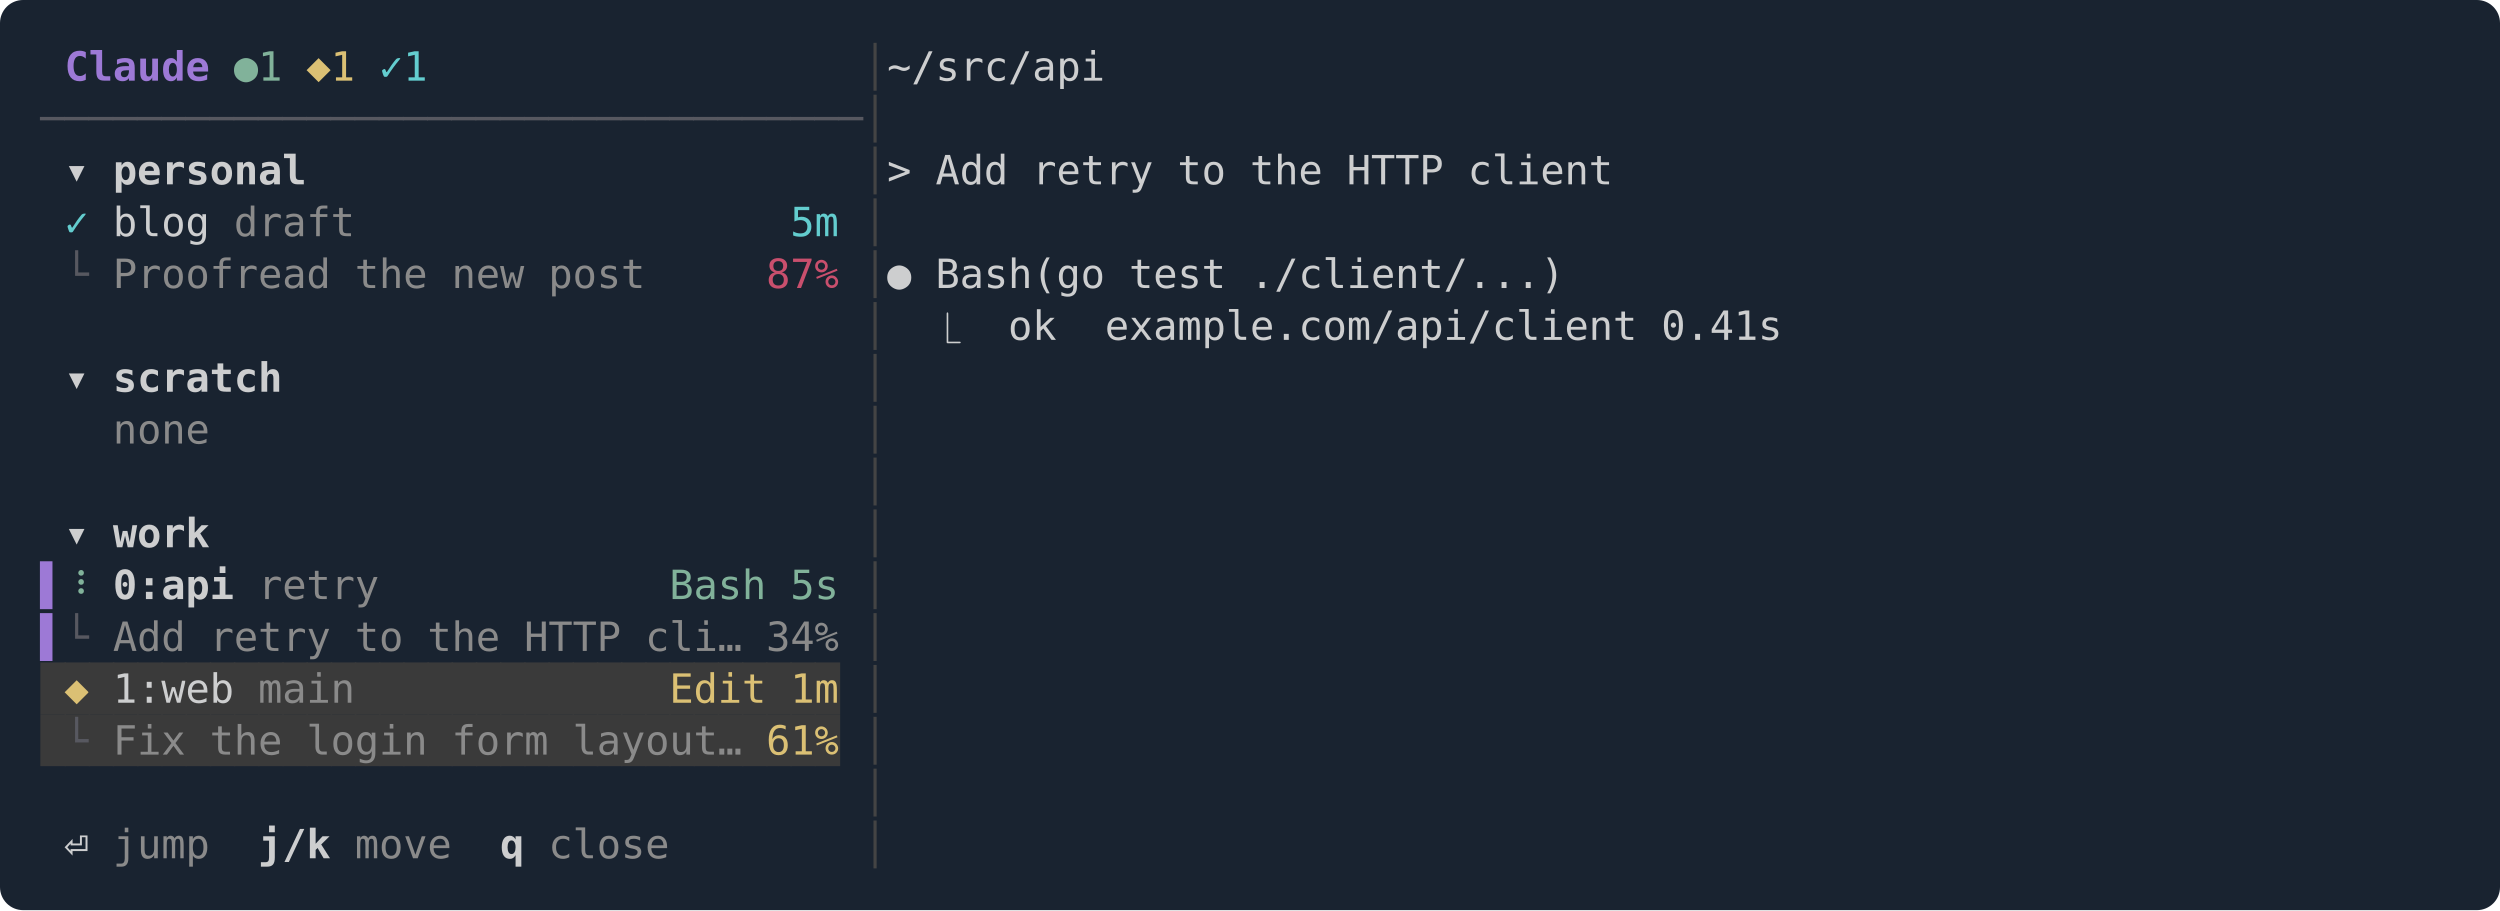
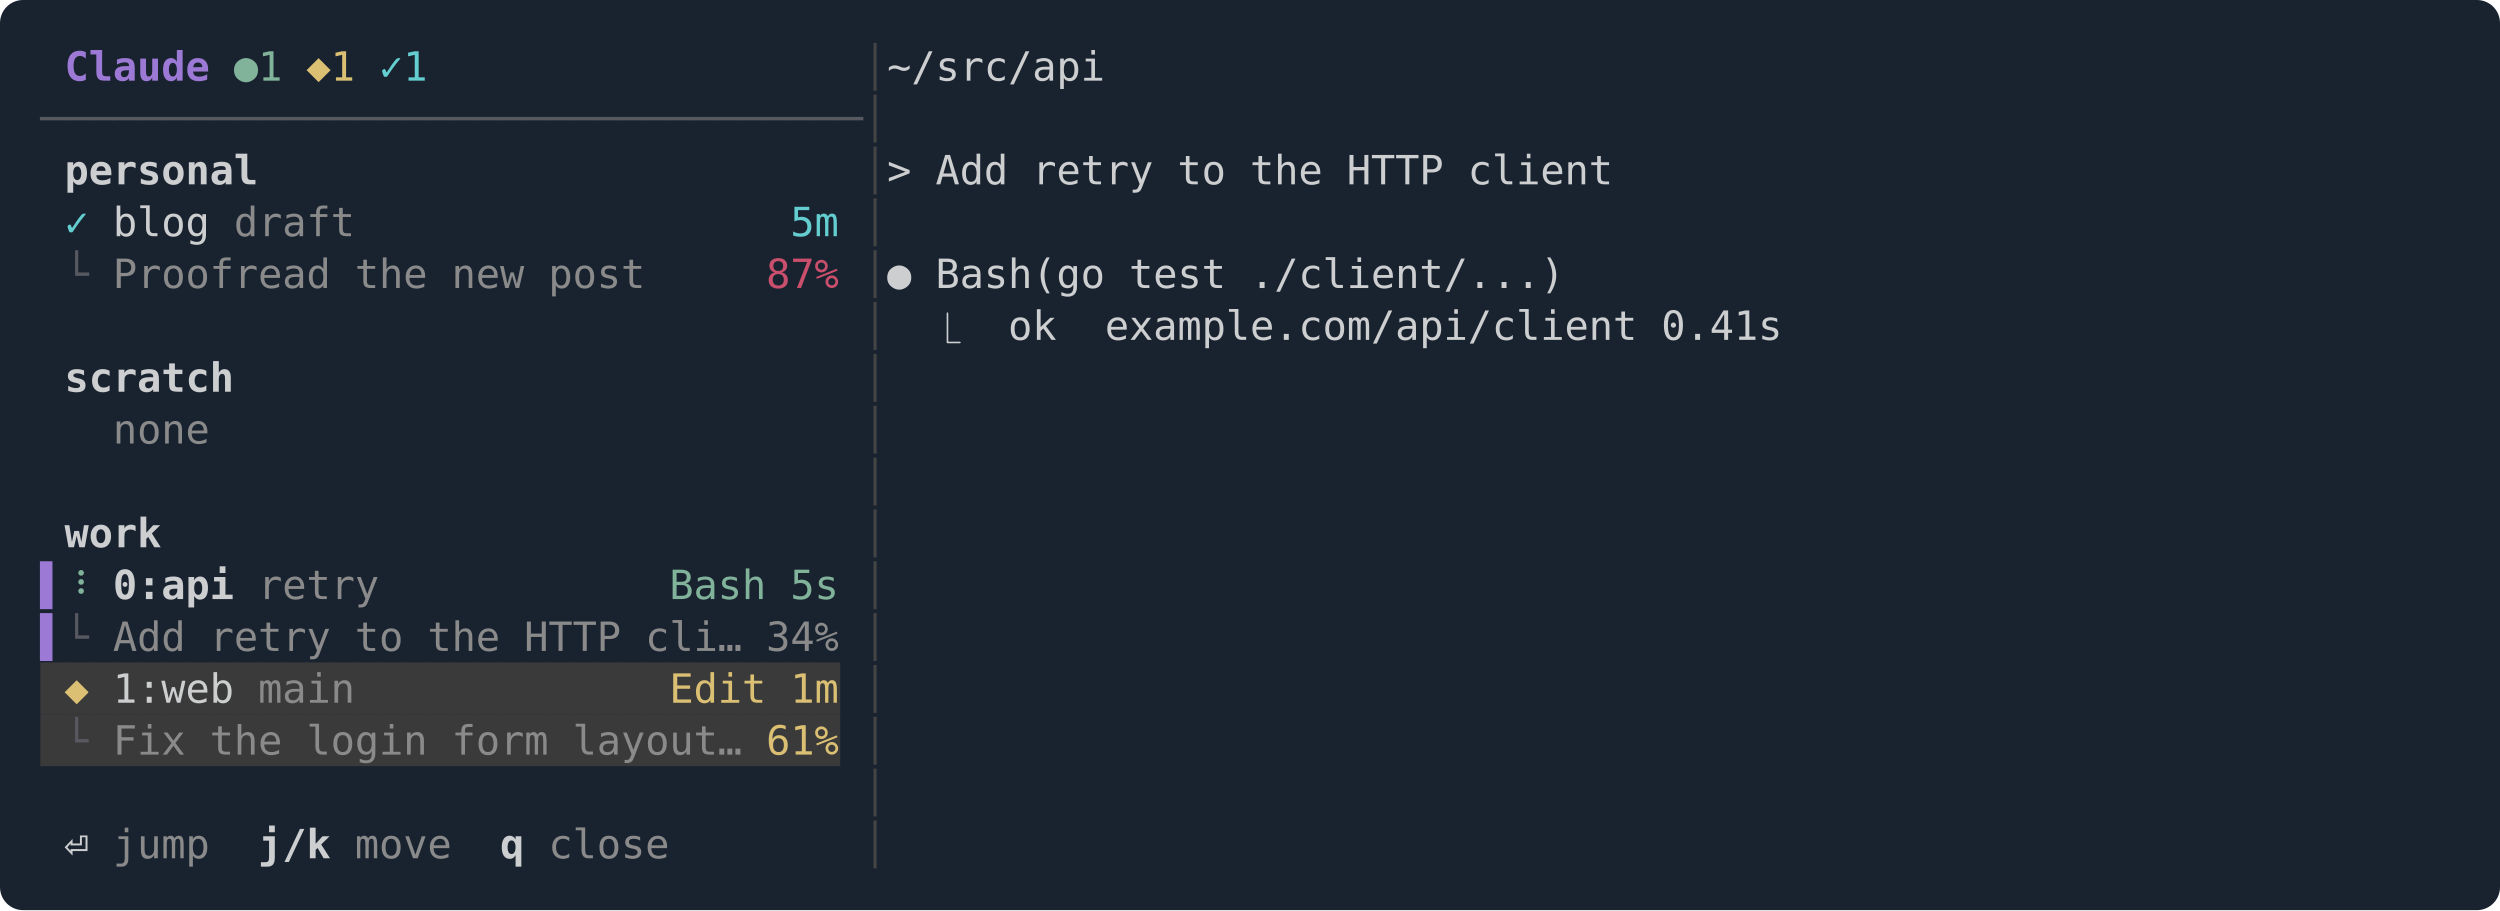
<svg xmlns="http://www.w3.org/2000/svg" width="868" height="316" font-family="Menlo, Monaco, 'DejaVu Sans Mono', monospace" font-size="14">
  <rect width="100%" height="100%" rx="8" fill="#192330" />
  <text x="22.4" y="28" fill="#9d79d6" font-weight="bold">C</text>
  <text x="30.8" y="28" fill="#9d79d6" font-weight="bold">l</text>
  <text x="39.2" y="28" fill="#9d79d6" font-weight="bold">a</text>
  <text x="47.6" y="28" fill="#9d79d6" font-weight="bold">u</text>
  <text x="56.0" y="28" fill="#9d79d6" font-weight="bold">d</text>
  <text x="64.4" y="28" fill="#9d79d6" font-weight="bold">e</text>
  <text x="81.2" y="28" fill="#81b29a">●</text>
  <text x="89.6" y="28" fill="#81b29a">1</text>
  <text x="106.4" y="28" fill="#dbc074">◆</text>
  <text x="114.8" y="28" fill="#dbc074">1</text>
  <text x="131.6" y="28" fill="#63cdcf">✓</text>
  <text x="140.0" y="28" fill="#63cdcf">1</text>
  <text x="299.6" y="28" fill="#444444">│</text>
  <text x="308.0" y="28" fill="#cdcecf">~</text>
  <text x="316.4" y="28" fill="#cdcecf">/</text>
  <text x="324.8" y="28" fill="#cdcecf">s</text>
  <text x="333.2" y="28" fill="#cdcecf">r</text>
  <text x="341.6" y="28" fill="#cdcecf">c</text>
  <text x="350.0" y="28" fill="#cdcecf">/</text>
  <text x="358.4" y="28" fill="#cdcecf">a</text>
  <text x="366.8" y="28" fill="#cdcecf">p</text>
  <text x="375.2" y="28" fill="#cdcecf">i</text>
  <text x="14.0" y="46" fill="#575860">─</text>
  <text x="22.4" y="46" fill="#575860">─</text>
  <text x="30.8" y="46" fill="#575860">─</text>
  <text x="39.2" y="46" fill="#575860">─</text>
  <text x="47.6" y="46" fill="#575860">─</text>
  <text x="56.0" y="46" fill="#575860">─</text>
  <text x="64.4" y="46" fill="#575860">─</text>
  <text x="72.8" y="46" fill="#575860">─</text>
  <text x="81.2" y="46" fill="#575860">─</text>
  <text x="89.6" y="46" fill="#575860">─</text>
  <text x="98.0" y="46" fill="#575860">─</text>
  <text x="106.4" y="46" fill="#575860">─</text>
  <text x="114.8" y="46" fill="#575860">─</text>
  <text x="123.2" y="46" fill="#575860">─</text>
  <text x="131.6" y="46" fill="#575860">─</text>
  <text x="140.0" y="46" fill="#575860">─</text>
  <text x="148.4" y="46" fill="#575860">─</text>
  <text x="156.8" y="46" fill="#575860">─</text>
  <text x="165.2" y="46" fill="#575860">─</text>
  <text x="173.6" y="46" fill="#575860">─</text>
  <text x="182.0" y="46" fill="#575860">─</text>
  <text x="190.4" y="46" fill="#575860">─</text>
  <text x="198.8" y="46" fill="#575860">─</text>
  <text x="207.2" y="46" fill="#575860">─</text>
  <text x="215.6" y="46" fill="#575860">─</text>
  <text x="224.0" y="46" fill="#575860">─</text>
  <text x="232.4" y="46" fill="#575860">─</text>
  <text x="240.8" y="46" fill="#575860">─</text>
  <text x="249.2" y="46" fill="#575860">─</text>
  <text x="257.6" y="46" fill="#575860">─</text>
  <text x="266.0" y="46" fill="#575860">─</text>
  <text x="274.4" y="46" fill="#575860">─</text>
  <text x="282.8" y="46" fill="#575860">─</text>
  <text x="291.2" y="46" fill="#575860">─</text>
  <text x="299.6" y="46" fill="#444444">│</text>
-   <text x="22.4" y="64" fill="#cdcecf" font-weight="bold">▾</text>
-   <text x="39.2" y="64" fill="#cdcecf" font-weight="bold">p</text>
-   <text x="47.6" y="64" fill="#cdcecf" font-weight="bold">e</text>
-   <text x="56.0" y="64" fill="#cdcecf" font-weight="bold">r</text>
-   <text x="64.4" y="64" fill="#cdcecf" font-weight="bold">s</text>
-   <text x="72.8" y="64" fill="#cdcecf" font-weight="bold">o</text>
-   <text x="81.2" y="64" fill="#cdcecf" font-weight="bold">n</text>
-   <text x="89.6" y="64" fill="#cdcecf" font-weight="bold">a</text>
-   <text x="98.0" y="64" fill="#cdcecf" font-weight="bold">l</text>
+   <text x="22.4" y="64" fill="#cdcecf" font-weight="bold">p</text>
+   <text x="30.8" y="64" fill="#cdcecf" font-weight="bold">e</text>
+   <text x="39.2" y="64" fill="#cdcecf" font-weight="bold">r</text>
+   <text x="47.6" y="64" fill="#cdcecf" font-weight="bold">s</text>
+   <text x="56.0" y="64" fill="#cdcecf" font-weight="bold">o</text>
+   <text x="64.4" y="64" fill="#cdcecf" font-weight="bold">n</text>
+   <text x="72.8" y="64" fill="#cdcecf" font-weight="bold">a</text>
+   <text x="81.2" y="64" fill="#cdcecf" font-weight="bold">l</text>
  <text x="299.6" y="64" fill="#444444">│</text>
  <text x="308.0" y="64" fill="#cdcecf">&gt;</text>
  <text x="324.8" y="64" fill="#cdcecf">A</text>
  <text x="333.2" y="64" fill="#cdcecf">d</text>
  <text x="341.6" y="64" fill="#cdcecf">d</text>
  <text x="358.4" y="64" fill="#cdcecf">r</text>
  <text x="366.8" y="64" fill="#cdcecf">e</text>
  <text x="375.2" y="64" fill="#cdcecf">t</text>
  <text x="383.6" y="64" fill="#cdcecf">r</text>
  <text x="392.0" y="64" fill="#cdcecf">y</text>
  <text x="408.8" y="64" fill="#cdcecf">t</text>
  <text x="417.2" y="64" fill="#cdcecf">o</text>
  <text x="434.0" y="64" fill="#cdcecf">t</text>
  <text x="442.4" y="64" fill="#cdcecf">h</text>
  <text x="450.8" y="64" fill="#cdcecf">e</text>
  <text x="467.6" y="64" fill="#cdcecf">H</text>
  <text x="476.0" y="64" fill="#cdcecf">T</text>
  <text x="484.4" y="64" fill="#cdcecf">T</text>
  <text x="492.8" y="64" fill="#cdcecf">P</text>
  <text x="509.6" y="64" fill="#cdcecf">c</text>
  <text x="518.0" y="64" fill="#cdcecf">l</text>
  <text x="526.4" y="64" fill="#cdcecf">i</text>
  <text x="534.8" y="64" fill="#cdcecf">e</text>
  <text x="543.2" y="64" fill="#cdcecf">n</text>
  <text x="551.6" y="64" fill="#cdcecf">t</text>
  <text x="22.4" y="82" fill="#63cdcf">✓</text>
  <text x="39.2" y="82" fill="#cdcecf">b</text>
  <text x="47.6" y="82" fill="#cdcecf">l</text>
  <text x="56.0" y="82" fill="#cdcecf">o</text>
  <text x="64.4" y="82" fill="#cdcecf">g</text>
  <text x="81.2" y="82" fill="#8a8a8a">d</text>
  <text x="89.6" y="82" fill="#8a8a8a">r</text>
  <text x="98.0" y="82" fill="#8a8a8a">a</text>
  <text x="106.4" y="82" fill="#8a8a8a">f</text>
  <text x="114.8" y="82" fill="#8a8a8a">t</text>
  <text x="274.4" y="82" fill="#63cdcf">5</text>
  <text x="282.8" y="82" fill="#63cdcf">m</text>
  <text x="299.6" y="82" fill="#444444">│</text>
  <text x="22.4" y="100" fill="#575860">└</text>
  <text x="39.2" y="100" fill="#8a8a8a">P</text>
  <text x="47.6" y="100" fill="#8a8a8a">r</text>
  <text x="56.0" y="100" fill="#8a8a8a">o</text>
  <text x="64.4" y="100" fill="#8a8a8a">o</text>
  <text x="72.8" y="100" fill="#8a8a8a">f</text>
  <text x="81.2" y="100" fill="#8a8a8a">r</text>
  <text x="89.6" y="100" fill="#8a8a8a">e</text>
  <text x="98.0" y="100" fill="#8a8a8a">a</text>
  <text x="106.4" y="100" fill="#8a8a8a">d</text>
  <text x="123.2" y="100" fill="#8a8a8a">t</text>
  <text x="131.6" y="100" fill="#8a8a8a">h</text>
  <text x="140.0" y="100" fill="#8a8a8a">e</text>
  <text x="156.8" y="100" fill="#8a8a8a">n</text>
  <text x="165.2" y="100" fill="#8a8a8a">e</text>
  <text x="173.6" y="100" fill="#8a8a8a">w</text>
  <text x="190.4" y="100" fill="#8a8a8a">p</text>
  <text x="198.8" y="100" fill="#8a8a8a">o</text>
  <text x="207.2" y="100" fill="#8a8a8a">s</text>
  <text x="215.6" y="100" fill="#8a8a8a">t</text>
  <text x="266.0" y="100" fill="#c94f6d">8</text>
  <text x="274.4" y="100" fill="#c94f6d">7</text>
  <text x="282.8" y="100" fill="#c94f6d">%</text>
  <text x="299.6" y="100" fill="#444444">│</text>
  <text x="308.0" y="100" fill="#cdcecf">●</text>
  <text x="324.8" y="100" fill="#cdcecf">B</text>
  <text x="333.2" y="100" fill="#cdcecf">a</text>
  <text x="341.6" y="100" fill="#cdcecf">s</text>
  <text x="350.0" y="100" fill="#cdcecf">h</text>
  <text x="358.4" y="100" fill="#cdcecf">(</text>
  <text x="366.8" y="100" fill="#cdcecf">g</text>
  <text x="375.2" y="100" fill="#cdcecf">o</text>
  <text x="392.0" y="100" fill="#cdcecf">t</text>
  <text x="400.4" y="100" fill="#cdcecf">e</text>
  <text x="408.8" y="100" fill="#cdcecf">s</text>
  <text x="417.2" y="100" fill="#cdcecf">t</text>
  <text x="434.0" y="100" fill="#cdcecf">.</text>
  <text x="442.4" y="100" fill="#cdcecf">/</text>
  <text x="450.8" y="100" fill="#cdcecf">c</text>
  <text x="459.2" y="100" fill="#cdcecf">l</text>
  <text x="467.6" y="100" fill="#cdcecf">i</text>
  <text x="476.0" y="100" fill="#cdcecf">e</text>
  <text x="484.4" y="100" fill="#cdcecf">n</text>
  <text x="492.8" y="100" fill="#cdcecf">t</text>
  <text x="501.2" y="100" fill="#cdcecf">/</text>
  <text x="509.6" y="100" fill="#cdcecf">.</text>
  <text x="518.0" y="100" fill="#cdcecf">.</text>
  <text x="526.4" y="100" fill="#cdcecf">.</text>
  <text x="534.8" y="100" fill="#cdcecf">)</text>
  <text x="299.6" y="118" fill="#444444">│</text>
  <text x="324.8" y="118" fill="#cdcecf">⎿</text>
  <text x="350.0" y="118" fill="#cdcecf">o</text>
  <text x="358.4" y="118" fill="#cdcecf">k</text>
  <text x="383.6" y="118" fill="#cdcecf">e</text>
  <text x="392.0" y="118" fill="#cdcecf">x</text>
  <text x="400.4" y="118" fill="#cdcecf">a</text>
  <text x="408.8" y="118" fill="#cdcecf">m</text>
  <text x="417.2" y="118" fill="#cdcecf">p</text>
  <text x="425.6" y="118" fill="#cdcecf">l</text>
  <text x="434.0" y="118" fill="#cdcecf">e</text>
  <text x="442.4" y="118" fill="#cdcecf">.</text>
  <text x="450.8" y="118" fill="#cdcecf">c</text>
  <text x="459.2" y="118" fill="#cdcecf">o</text>
  <text x="467.6" y="118" fill="#cdcecf">m</text>
  <text x="476.0" y="118" fill="#cdcecf">/</text>
  <text x="484.4" y="118" fill="#cdcecf">a</text>
  <text x="492.8" y="118" fill="#cdcecf">p</text>
  <text x="501.2" y="118" fill="#cdcecf">i</text>
  <text x="509.6" y="118" fill="#cdcecf">/</text>
  <text x="518.0" y="118" fill="#cdcecf">c</text>
  <text x="526.4" y="118" fill="#cdcecf">l</text>
  <text x="534.8" y="118" fill="#cdcecf">i</text>
  <text x="543.2" y="118" fill="#cdcecf">e</text>
  <text x="551.6" y="118" fill="#cdcecf">n</text>
  <text x="560.0" y="118" fill="#cdcecf">t</text>
  <text x="576.8" y="118" fill="#cdcecf">0</text>
  <text x="585.2" y="118" fill="#cdcecf">.</text>
  <text x="593.6" y="118" fill="#cdcecf">4</text>
  <text x="602.0" y="118" fill="#cdcecf">1</text>
  <text x="610.4" y="118" fill="#cdcecf">s</text>
-   <text x="22.4" y="136" fill="#cdcecf" font-weight="bold">▾</text>
-   <text x="39.2" y="136" fill="#cdcecf" font-weight="bold">s</text>
-   <text x="47.6" y="136" fill="#cdcecf" font-weight="bold">c</text>
-   <text x="56.0" y="136" fill="#cdcecf" font-weight="bold">r</text>
-   <text x="64.4" y="136" fill="#cdcecf" font-weight="bold">a</text>
-   <text x="72.8" y="136" fill="#cdcecf" font-weight="bold">t</text>
-   <text x="81.2" y="136" fill="#cdcecf" font-weight="bold">c</text>
-   <text x="89.6" y="136" fill="#cdcecf" font-weight="bold">h</text>
+   <text x="22.4" y="136" fill="#cdcecf" font-weight="bold">s</text>
+   <text x="30.8" y="136" fill="#cdcecf" font-weight="bold">c</text>
+   <text x="39.2" y="136" fill="#cdcecf" font-weight="bold">r</text>
+   <text x="47.6" y="136" fill="#cdcecf" font-weight="bold">a</text>
+   <text x="56.0" y="136" fill="#cdcecf" font-weight="bold">t</text>
+   <text x="64.4" y="136" fill="#cdcecf" font-weight="bold">c</text>
+   <text x="72.8" y="136" fill="#cdcecf" font-weight="bold">h</text>
  <text x="299.6" y="136" fill="#444444">│</text>
  <text x="39.2" y="154" fill="#8a8a8a">n</text>
  <text x="47.6" y="154" fill="#8a8a8a">o</text>
  <text x="56.0" y="154" fill="#8a8a8a">n</text>
  <text x="64.4" y="154" fill="#8a8a8a">e</text>
  <text x="299.6" y="154" fill="#444444">│</text>
  <text x="299.6" y="172" fill="#444444">│</text>
-   <text x="22.4" y="190" fill="#cdcecf" font-weight="bold">▾</text>
-   <text x="39.2" y="190" fill="#cdcecf" font-weight="bold">w</text>
-   <text x="47.6" y="190" fill="#cdcecf" font-weight="bold">o</text>
-   <text x="56.0" y="190" fill="#cdcecf" font-weight="bold">r</text>
-   <text x="64.4" y="190" fill="#cdcecf" font-weight="bold">k</text>
+   <text x="22.4" y="190" fill="#cdcecf" font-weight="bold">w</text>
+   <text x="30.8" y="190" fill="#cdcecf" font-weight="bold">o</text>
+   <text x="39.2" y="190" fill="#cdcecf" font-weight="bold">r</text>
+   <text x="47.6" y="190" fill="#cdcecf" font-weight="bold">k</text>
  <text x="299.6" y="190" fill="#444444">│</text>
  <text x="14.0" y="208" fill="#9d79d6">▌</text>
  <text x="22.4" y="208" fill="#81b29a">⠸</text>
  <text x="39.2" y="208" fill="#cdcecf" font-weight="bold">0</text>
  <text x="47.6" y="208" fill="#cdcecf" font-weight="bold">:</text>
  <text x="56.0" y="208" fill="#cdcecf" font-weight="bold">a</text>
  <text x="64.4" y="208" fill="#cdcecf" font-weight="bold">p</text>
  <text x="72.8" y="208" fill="#cdcecf" font-weight="bold">i</text>
  <text x="89.6" y="208" fill="#8a8a8a">r</text>
  <text x="98.0" y="208" fill="#8a8a8a">e</text>
  <text x="106.4" y="208" fill="#8a8a8a">t</text>
  <text x="114.8" y="208" fill="#8a8a8a">r</text>
  <text x="123.2" y="208" fill="#8a8a8a">y</text>
  <text x="232.4" y="208" fill="#81b29a">B</text>
  <text x="240.8" y="208" fill="#81b29a">a</text>
  <text x="249.2" y="208" fill="#81b29a">s</text>
  <text x="257.6" y="208" fill="#81b29a">h</text>
  <text x="274.4" y="208" fill="#81b29a">5</text>
  <text x="282.8" y="208" fill="#81b29a">s</text>
  <text x="299.6" y="208" fill="#444444">│</text>
  <text x="14.0" y="226" fill="#9d79d6">▌</text>
  <text x="22.4" y="226" fill="#575860">└</text>
  <text x="39.2" y="226" fill="#8a8a8a">A</text>
  <text x="47.6" y="226" fill="#8a8a8a">d</text>
  <text x="56.0" y="226" fill="#8a8a8a">d</text>
  <text x="72.8" y="226" fill="#8a8a8a">r</text>
  <text x="81.2" y="226" fill="#8a8a8a">e</text>
  <text x="89.6" y="226" fill="#8a8a8a">t</text>
  <text x="98.0" y="226" fill="#8a8a8a">r</text>
  <text x="106.4" y="226" fill="#8a8a8a">y</text>
  <text x="123.2" y="226" fill="#8a8a8a">t</text>
  <text x="131.6" y="226" fill="#8a8a8a">o</text>
  <text x="148.4" y="226" fill="#8a8a8a">t</text>
  <text x="156.8" y="226" fill="#8a8a8a">h</text>
  <text x="165.2" y="226" fill="#8a8a8a">e</text>
  <text x="182.0" y="226" fill="#8a8a8a">H</text>
  <text x="190.4" y="226" fill="#8a8a8a">T</text>
  <text x="198.8" y="226" fill="#8a8a8a">T</text>
  <text x="207.2" y="226" fill="#8a8a8a">P</text>
  <text x="224.0" y="226" fill="#8a8a8a">c</text>
  <text x="232.4" y="226" fill="#8a8a8a">l</text>
  <text x="240.8" y="226" fill="#8a8a8a">i</text>
  <text x="249.2" y="226" fill="#8a8a8a">…</text>
  <text x="266.0" y="226" fill="#8a8a8a">3</text>
  <text x="274.4" y="226" fill="#8a8a8a">4</text>
  <text x="282.8" y="226" fill="#8a8a8a">%</text>
  <text x="299.6" y="226" fill="#444444">│</text>
  <rect x="14.0" y="230" width="8.9" height="18" fill="#3a3a3a" />
  <rect x="22.4" y="230" width="8.9" height="18" fill="#3a3a3a" />
  <text x="22.4" y="244" fill="#dbc074" font-weight="bold">◆</text>
  <rect x="30.8" y="230" width="8.9" height="18" fill="#3a3a3a" />
  <rect x="39.2" y="230" width="8.9" height="18" fill="#3a3a3a" />
  <text x="39.2" y="244" fill="#cdcecf">1</text>
  <rect x="47.6" y="230" width="8.9" height="18" fill="#3a3a3a" />
  <text x="47.6" y="244" fill="#cdcecf">:</text>
  <rect x="56.0" y="230" width="8.9" height="18" fill="#3a3a3a" />
  <text x="56.0" y="244" fill="#cdcecf">w</text>
  <rect x="64.4" y="230" width="8.9" height="18" fill="#3a3a3a" />
  <text x="64.4" y="244" fill="#cdcecf">e</text>
  <rect x="72.8" y="230" width="8.9" height="18" fill="#3a3a3a" />
  <text x="72.8" y="244" fill="#cdcecf">b</text>
  <rect x="81.2" y="230" width="8.9" height="18" fill="#3a3a3a" />
  <rect x="89.6" y="230" width="8.9" height="18" fill="#3a3a3a" />
  <text x="89.6" y="244" fill="#8a8a8a">m</text>
  <rect x="98.0" y="230" width="8.9" height="18" fill="#3a3a3a" />
  <text x="98.0" y="244" fill="#8a8a8a">a</text>
  <rect x="106.4" y="230" width="8.9" height="18" fill="#3a3a3a" />
  <text x="106.4" y="244" fill="#8a8a8a">i</text>
  <rect x="114.8" y="230" width="8.9" height="18" fill="#3a3a3a" />
  <text x="114.8" y="244" fill="#8a8a8a">n</text>
  <rect x="123.2" y="230" width="8.9" height="18" fill="#3a3a3a" />
  <rect x="131.6" y="230" width="8.9" height="18" fill="#3a3a3a" />
  <rect x="140.0" y="230" width="8.9" height="18" fill="#3a3a3a" />
  <rect x="148.4" y="230" width="8.9" height="18" fill="#3a3a3a" />
  <rect x="156.8" y="230" width="8.9" height="18" fill="#3a3a3a" />
  <rect x="165.2" y="230" width="8.9" height="18" fill="#3a3a3a" />
  <rect x="173.6" y="230" width="8.9" height="18" fill="#3a3a3a" />
  <rect x="182.0" y="230" width="8.9" height="18" fill="#3a3a3a" />
  <rect x="190.4" y="230" width="8.9" height="18" fill="#3a3a3a" />
  <rect x="198.8" y="230" width="8.9" height="18" fill="#3a3a3a" />
  <rect x="207.2" y="230" width="8.9" height="18" fill="#3a3a3a" />
  <rect x="215.6" y="230" width="8.9" height="18" fill="#3a3a3a" />
  <rect x="224.0" y="230" width="8.9" height="18" fill="#3a3a3a" />
  <rect x="232.4" y="230" width="8.9" height="18" fill="#3a3a3a" />
  <text x="232.4" y="244" fill="#dbc074">E</text>
  <rect x="240.8" y="230" width="8.9" height="18" fill="#3a3a3a" />
  <text x="240.8" y="244" fill="#dbc074">d</text>
  <rect x="249.2" y="230" width="8.9" height="18" fill="#3a3a3a" />
  <text x="249.2" y="244" fill="#dbc074">i</text>
  <rect x="257.6" y="230" width="8.9" height="18" fill="#3a3a3a" />
  <text x="257.6" y="244" fill="#dbc074">t</text>
  <rect x="266.0" y="230" width="8.9" height="18" fill="#3a3a3a" />
  <rect x="274.4" y="230" width="8.9" height="18" fill="#3a3a3a" />
  <text x="274.4" y="244" fill="#dbc074">1</text>
  <rect x="282.8" y="230" width="8.9" height="18" fill="#3a3a3a" />
  <text x="282.8" y="244" fill="#dbc074">m</text>
  <text x="299.6" y="244" fill="#444444">│</text>
  <rect x="14.0" y="248" width="8.9" height="18" fill="#3a3a3a" />
  <rect x="22.4" y="248" width="8.9" height="18" fill="#3a3a3a" />
  <text x="22.4" y="262" fill="#575860">└</text>
  <rect x="30.8" y="248" width="8.9" height="18" fill="#3a3a3a" />
  <rect x="39.2" y="248" width="8.9" height="18" fill="#3a3a3a" />
  <text x="39.2" y="262" fill="#8a8a8a">F</text>
  <rect x="47.6" y="248" width="8.9" height="18" fill="#3a3a3a" />
  <text x="47.6" y="262" fill="#8a8a8a">i</text>
  <rect x="56.0" y="248" width="8.9" height="18" fill="#3a3a3a" />
  <text x="56.0" y="262" fill="#8a8a8a">x</text>
  <rect x="64.4" y="248" width="8.9" height="18" fill="#3a3a3a" />
  <rect x="72.8" y="248" width="8.9" height="18" fill="#3a3a3a" />
  <text x="72.8" y="262" fill="#8a8a8a">t</text>
  <rect x="81.2" y="248" width="8.9" height="18" fill="#3a3a3a" />
  <text x="81.2" y="262" fill="#8a8a8a">h</text>
  <rect x="89.6" y="248" width="8.9" height="18" fill="#3a3a3a" />
  <text x="89.6" y="262" fill="#8a8a8a">e</text>
  <rect x="98.0" y="248" width="8.9" height="18" fill="#3a3a3a" />
  <rect x="106.4" y="248" width="8.9" height="18" fill="#3a3a3a" />
  <text x="106.4" y="262" fill="#8a8a8a">l</text>
  <rect x="114.8" y="248" width="8.9" height="18" fill="#3a3a3a" />
  <text x="114.8" y="262" fill="#8a8a8a">o</text>
  <rect x="123.2" y="248" width="8.9" height="18" fill="#3a3a3a" />
  <text x="123.2" y="262" fill="#8a8a8a">g</text>
  <rect x="131.6" y="248" width="8.9" height="18" fill="#3a3a3a" />
  <text x="131.6" y="262" fill="#8a8a8a">i</text>
  <rect x="140.0" y="248" width="8.9" height="18" fill="#3a3a3a" />
  <text x="140.0" y="262" fill="#8a8a8a">n</text>
  <rect x="148.4" y="248" width="8.9" height="18" fill="#3a3a3a" />
  <rect x="156.8" y="248" width="8.9" height="18" fill="#3a3a3a" />
  <text x="156.8" y="262" fill="#8a8a8a">f</text>
  <rect x="165.2" y="248" width="8.9" height="18" fill="#3a3a3a" />
  <text x="165.2" y="262" fill="#8a8a8a">o</text>
  <rect x="173.6" y="248" width="8.9" height="18" fill="#3a3a3a" />
  <text x="173.6" y="262" fill="#8a8a8a">r</text>
  <rect x="182.0" y="248" width="8.9" height="18" fill="#3a3a3a" />
  <text x="182.0" y="262" fill="#8a8a8a">m</text>
  <rect x="190.4" y="248" width="8.9" height="18" fill="#3a3a3a" />
  <rect x="198.8" y="248" width="8.9" height="18" fill="#3a3a3a" />
  <text x="198.8" y="262" fill="#8a8a8a">l</text>
  <rect x="207.2" y="248" width="8.9" height="18" fill="#3a3a3a" />
  <text x="207.2" y="262" fill="#8a8a8a">a</text>
  <rect x="215.6" y="248" width="8.9" height="18" fill="#3a3a3a" />
  <text x="215.6" y="262" fill="#8a8a8a">y</text>
  <rect x="224.0" y="248" width="8.9" height="18" fill="#3a3a3a" />
  <text x="224.0" y="262" fill="#8a8a8a">o</text>
  <rect x="232.4" y="248" width="8.9" height="18" fill="#3a3a3a" />
  <text x="232.4" y="262" fill="#8a8a8a">u</text>
  <rect x="240.8" y="248" width="8.9" height="18" fill="#3a3a3a" />
  <text x="240.8" y="262" fill="#8a8a8a">t</text>
  <rect x="249.2" y="248" width="8.9" height="18" fill="#3a3a3a" />
  <text x="249.2" y="262" fill="#8a8a8a">…</text>
  <rect x="257.6" y="248" width="8.9" height="18" fill="#3a3a3a" />
  <rect x="266.0" y="248" width="8.9" height="18" fill="#3a3a3a" />
  <text x="266.0" y="262" fill="#dbc074">6</text>
  <rect x="274.4" y="248" width="8.9" height="18" fill="#3a3a3a" />
  <text x="274.4" y="262" fill="#dbc074">1</text>
  <rect x="282.8" y="248" width="8.9" height="18" fill="#3a3a3a" />
  <text x="282.8" y="262" fill="#dbc074">%</text>
  <text x="299.6" y="262" fill="#444444">│</text>
  <text x="299.6" y="280" fill="#444444">│</text>
  <text x="22.4" y="298" fill="#cdcecf" font-weight="bold">⏎</text>
  <text x="39.2" y="298" fill="#8a8a8a">j</text>
  <text x="47.6" y="298" fill="#8a8a8a">u</text>
  <text x="56.0" y="298" fill="#8a8a8a">m</text>
  <text x="64.4" y="298" fill="#8a8a8a">p</text>
  <text x="89.6" y="298" fill="#cdcecf" font-weight="bold">j</text>
  <text x="98.0" y="298" fill="#cdcecf" font-weight="bold">/</text>
  <text x="106.4" y="298" fill="#cdcecf" font-weight="bold">k</text>
  <text x="123.2" y="298" fill="#8a8a8a">m</text>
  <text x="131.6" y="298" fill="#8a8a8a">o</text>
  <text x="140.0" y="298" fill="#8a8a8a">v</text>
  <text x="148.4" y="298" fill="#8a8a8a">e</text>
  <text x="173.6" y="298" fill="#cdcecf" font-weight="bold">q</text>
  <text x="190.4" y="298" fill="#8a8a8a">c</text>
  <text x="198.8" y="298" fill="#8a8a8a">l</text>
  <text x="207.2" y="298" fill="#8a8a8a">o</text>
  <text x="215.6" y="298" fill="#8a8a8a">s</text>
  <text x="224.0" y="298" fill="#8a8a8a">e</text>
  <text x="299.6" y="298" fill="#444444">│</text>
</svg>
